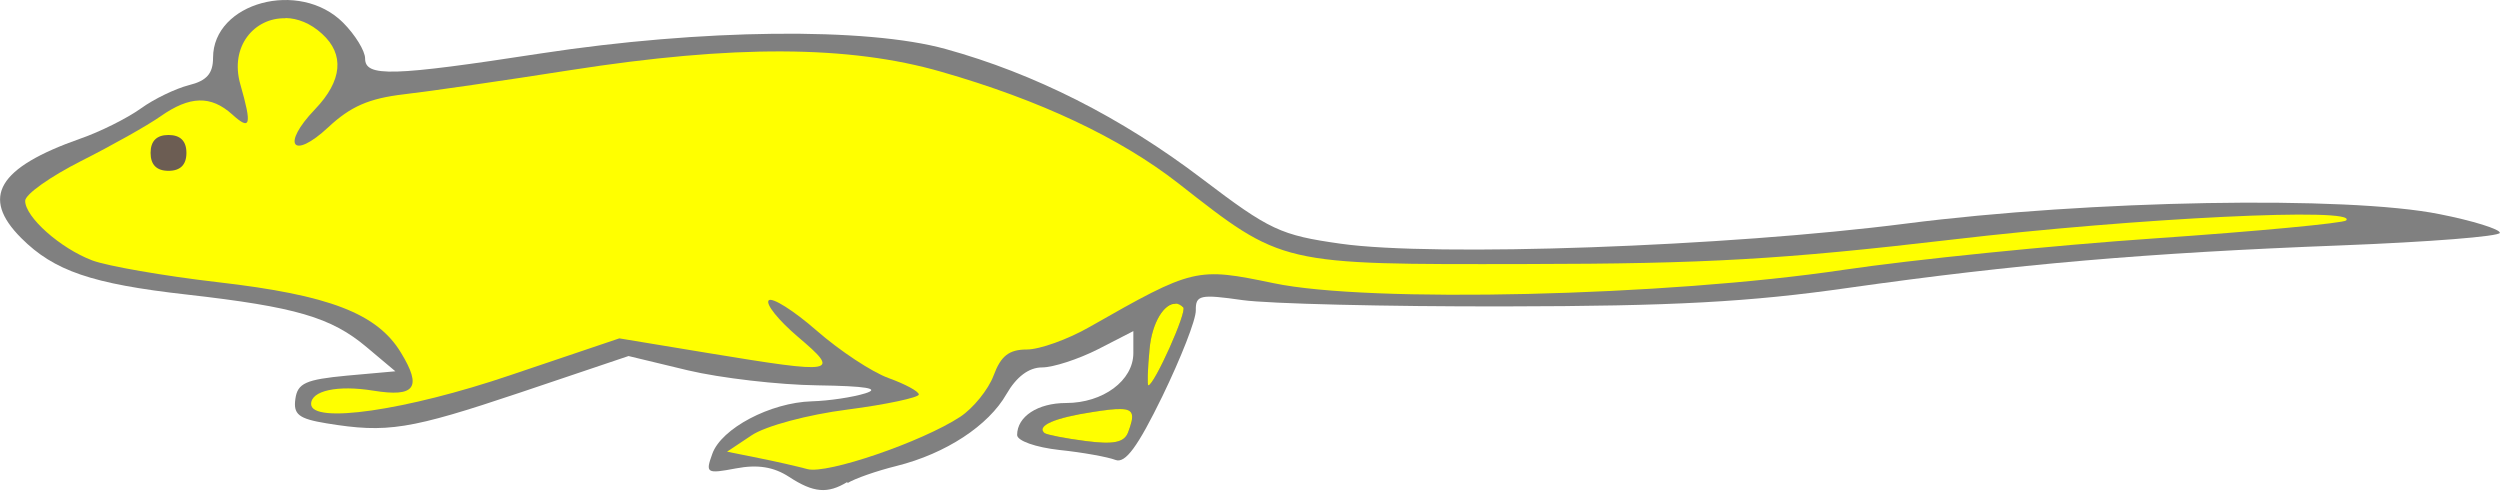
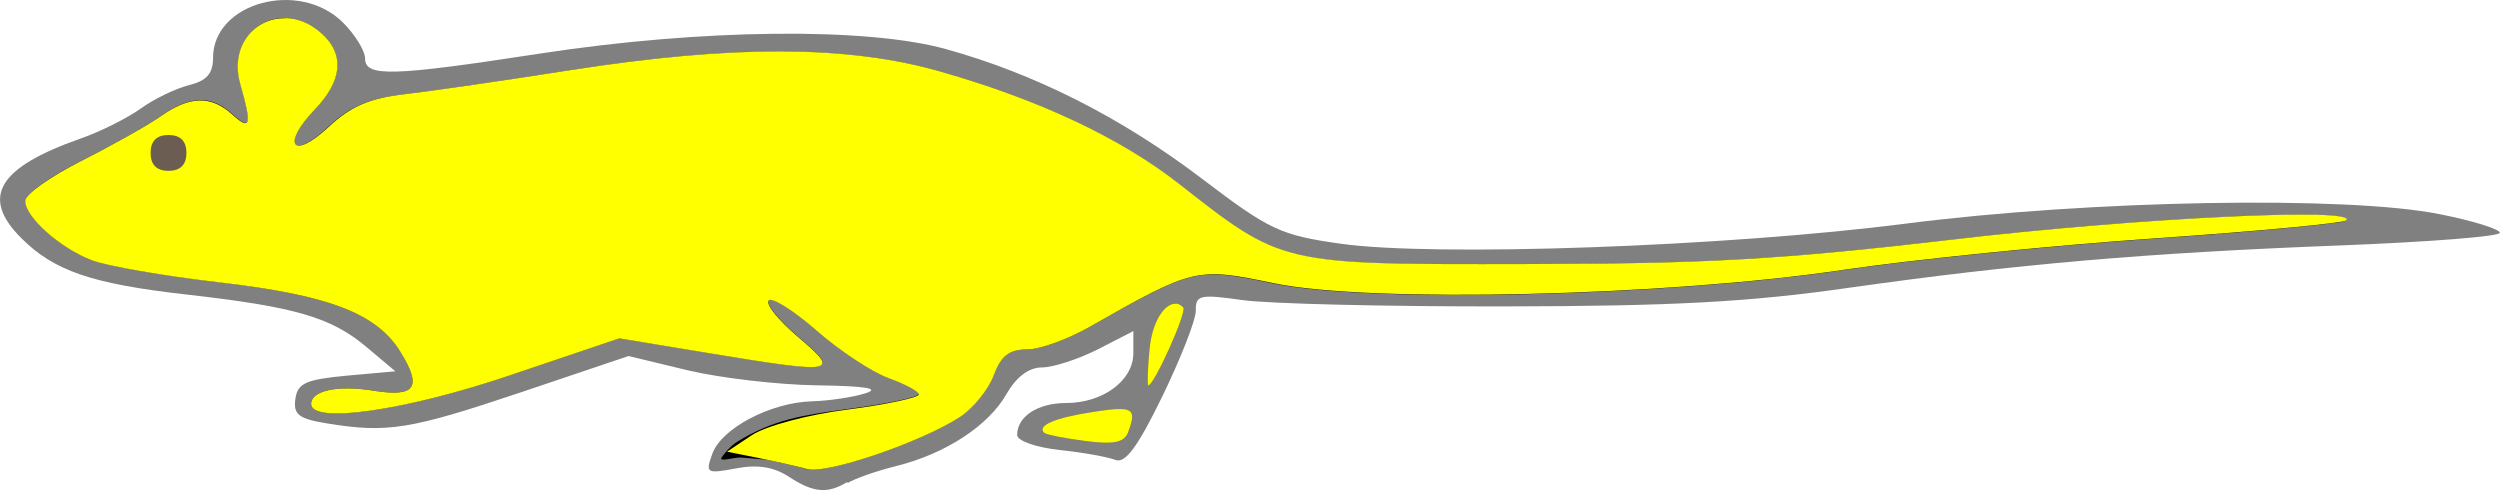
<svg xmlns="http://www.w3.org/2000/svg" id="svg12704" viewBox="0 0 10325 2024.1" style="clip-rule:evenodd;fill-rule:evenodd;image-rendering:optimizeQuality;shape-rendering:geometricPrecision;text-rendering:geometricPrecision" version="1.1" height="2024" width="10325" xml:space="preserve">
  <g transform="translate(-1007.3,-959.48)" id="Layer_x0020_1">
    <g transform="matrix(-1,0,0,1,12339,0)" id="body">
      <path style="fill:#808080" d="m 7832,2955 c -30,-19 -122,-51 -203,-71 -204,-51 -380,-167 -454,-297 -41,-71 -92,-110 -147,-110 -46,0 -150,-34 -231,-75 l -146,-75 v 91 c 0,113 125,206 278,206 117,0 202,56 202,132 0,24 -76,51 -175,62 -96,10 -200,29 -231,41 -41,16 -92,-54 -194,-263 -76,-157 -139,-316 -138,-355 1,-63 -18,-67 -193,-42 -107,15 -595,27 -1085,26 -692,-1 -1009,-18 -1420,-77 -686,-97 -1224,-144 -2033,-175 -360,-14 -655,-37 -655,-52 0,-15 112,-50 249,-77 382,-77 1447,-58 2204,39 739,95 1948,138 2335,83 248,-35 293,-56 572,-268 334,-254 693,-435 1059,-536 329,-91 1010,-83 1671,18 617,95 727,98 727,21 0,-31 41,-98 91,-148 180,-180 537,-83 537,145 0,65 26,95 99,113 55,14 145,57 200,97 56,40 168,96 249,124 341,120 413,242 244,411 -135,135 -291,189 -683,233 -450,51 -597,94 -743,217 l -119,100 201,18 c 169,16 203,31 212,96 9,64 -13,82 -129,101 -250,41 -343,26 -799,-127 l -448,-151 -245,59 c -135,32 -376,60 -535,62 -202,3 -262,13 -198,33 51,16 150,31 221,33 171,5 374,112 411,217 29,80 24,83 -98,60 -90,-17 -156,-6 -219,35 -101,66 -159,71 -241,21 z" class="fil2" id="outline" />
      <path style="fill:#6c5d53" d="m 6584,2400 c -13,-135 -86,-225 -139,-171 -17,17 120,322 144,322 5,0 3,-68 -5,-150 v 0 z" class="fil2" id="Rattus-rattus-outline_0" />
      <path style="fill:#6c5d53" d="m 7017,2748 c 34,-30 -42,-63 -199,-87 -167,-25 -184,-15 -145,85 16,41 60,50 175,35 85,-11 161,-26 170,-33 z" class="fil2" id="Rattus-rattus-outline_1" />
-       <path style="fill:url(#id1)" d="m 8352,2851 c -4,-11 -41,-53 -63,-66 -151,-93 -272,-111 -457,-136 -162,-21 -295,-49 -295,-62 0,-13 56,-43 125,-68 69,-25 202,-113 297,-196 95,-83 184,-139 198,-125 14,15 -40,83 -121,152 -178,151 -159,154 369,67 l 369,-61 450,152 c 430,146 823,203 823,120 0,-55 -109,-79 -257,-55 -173,28 -202,-13 -115,-157 98,-162 296,-238 756,-292 225,-26 458,-67 519,-90 132,-50 277,-179 277,-246 0,-27 -104,-101 -231,-164 -127,-64 -275,-147 -328,-185 -121,-85 -208,-88 -296,-8 -76,69 -82,46 -34,-123 63,-221 -164,-364 -335,-209 -94,85 -84,194 29,312 141,147 93,212 -54,74 -92,-86 -168,-119 -312,-135 -105,-12 -415,-57 -689,-100 -673,-105 -1150,-103 -1531,6 -408,117 -738,273 -978,461 -433,339 -416,336 -1439,334 -743,-1 -1056,-19 -1758,-101 -765,-90 -1682,-134 -1627,-79 11,11 367,45 790,74 423,29 1002,88 1286,130 731,109 1960,138 2354,55 318,-66 330,-64 760,181 89,51 206,92 259,92 73,0 107,26 137,107 22,59 85,136 139,171 159,104 551,238 630,216 41,-11 96,-25 167,-39 l 107,-9 c 35,1 79,16 81,4 z" class="fil3" id="Rattus-rattus-outline_2" />
+       <path d="m 8352,2851 c -4,-11 -41,-53 -63,-66 -151,-93 -272,-111 -457,-136 -162,-21 -295,-49 -295,-62 0,-13 56,-43 125,-68 69,-25 202,-113 297,-196 95,-83 184,-139 198,-125 14,15 -40,83 -121,152 -178,151 -159,154 369,67 l 369,-61 450,152 c 430,146 823,203 823,120 0,-55 -109,-79 -257,-55 -173,28 -202,-13 -115,-157 98,-162 296,-238 756,-292 225,-26 458,-67 519,-90 132,-50 277,-179 277,-246 0,-27 -104,-101 -231,-164 -127,-64 -275,-147 -328,-185 -121,-85 -208,-88 -296,-8 -76,69 -82,46 -34,-123 63,-221 -164,-364 -335,-209 -94,85 -84,194 29,312 141,147 93,212 -54,74 -92,-86 -168,-119 -312,-135 -105,-12 -415,-57 -689,-100 -673,-105 -1150,-103 -1531,6 -408,117 -738,273 -978,461 -433,339 -416,336 -1439,334 -743,-1 -1056,-19 -1758,-101 -765,-90 -1682,-134 -1627,-79 11,11 367,45 790,74 423,29 1002,88 1286,130 731,109 1960,138 2354,55 318,-66 330,-64 760,181 89,51 206,92 259,92 73,0 107,26 137,107 22,59 85,136 139,171 159,104 551,238 630,216 41,-11 96,-25 167,-39 l 107,-9 c 35,1 79,16 81,4 z" class="fil3" id="Rattus-rattus-outline_2" />
      <path style="fill:#ffff00" d="m 10152,1034 c -49,1 -102,21 -150,65 -94,85 -84,194 29,312 141,147 93,212 -55,74 -92,-86 -168,-119 -312,-136 -105,-12 -415,-57 -689,-100 -673,-105 -1150,-103 -1531,7 -408,117 -738,273 -978,460 -433,339 -417,336 -1439,334 -743,-1 -1056,-19 -1758,-101 -765,-90 -1683,-134 -1627,-79 11,11 367,45 790,74 423,29 1002,88 1286,130 731,109 1960,138 2354,55 318,-66 330,-64 760,181 89,51 206,93 259,93 73,0 107,26 137,107 22,59 84,135 138,171 159,104 551,238 631,216 41,-11 132,-32 203,-46 l 129,-26 -102,-68 c -57,-38 -231,-85 -396,-106 -162,-21 -294,-50 -294,-62 0,-13 56,-43 125,-68 69,-25 202,-113 297,-196 95,-83 184,-139 198,-125 14,15 -40,82 -121,151 -178,151 -159,154 369,67 l 369,-61 450,152 c 430,146 823,203 823,119 0,-55 -109,-79 -257,-55 -173,28 -202,-13 -114,-157 98,-162 296,-238 756,-291 225,-26 458,-67 519,-90 132,-50 277,-179 277,-246 0,-27 -104,-100 -230,-164 -127,-64 -275,-147 -329,-185 -121,-85 -208,-87 -296,-8 -76,69 -82,45 -34,-123 46,-159 -59,-277 -185,-274 v 0 z m -3676,1179 c -11,1 -21,6 -31,16 -17,17 120,322 144,322 5,0 3,-68 -5,-150 -10,-110 -61,-190 -108,-187 v 0 z m 227,436 c -57,1 -56,28 -30,97 16,41 60,50 175,35 85,-11 161,-26 170,-33 34,-30 -42,-63 -200,-87 -52,-8 -90,-13 -116,-12 v 0 z" class="fil4" id="Rattus-rattus-fill" />
      <path style="fill:#6c5d53" d="m 10562,1591 c 0,-49 25,-74 74,-74 49,0 74,25 74,74 0,49 -25,74 -74,74 -49,0 -74,-25 -74,-74 z" class="fil2" id="Rattus-rattus-outline_3" />
      <rect style="opacity:0.5;fill:none;stroke-width:1" id="crowned" width="1480.3" height="547.35" x="-10741" y="1848.2" transform="matrix(-0.99643,0.08438,0.08438,0.99643,0,0)" />
    </g>
  </g>
</svg>
